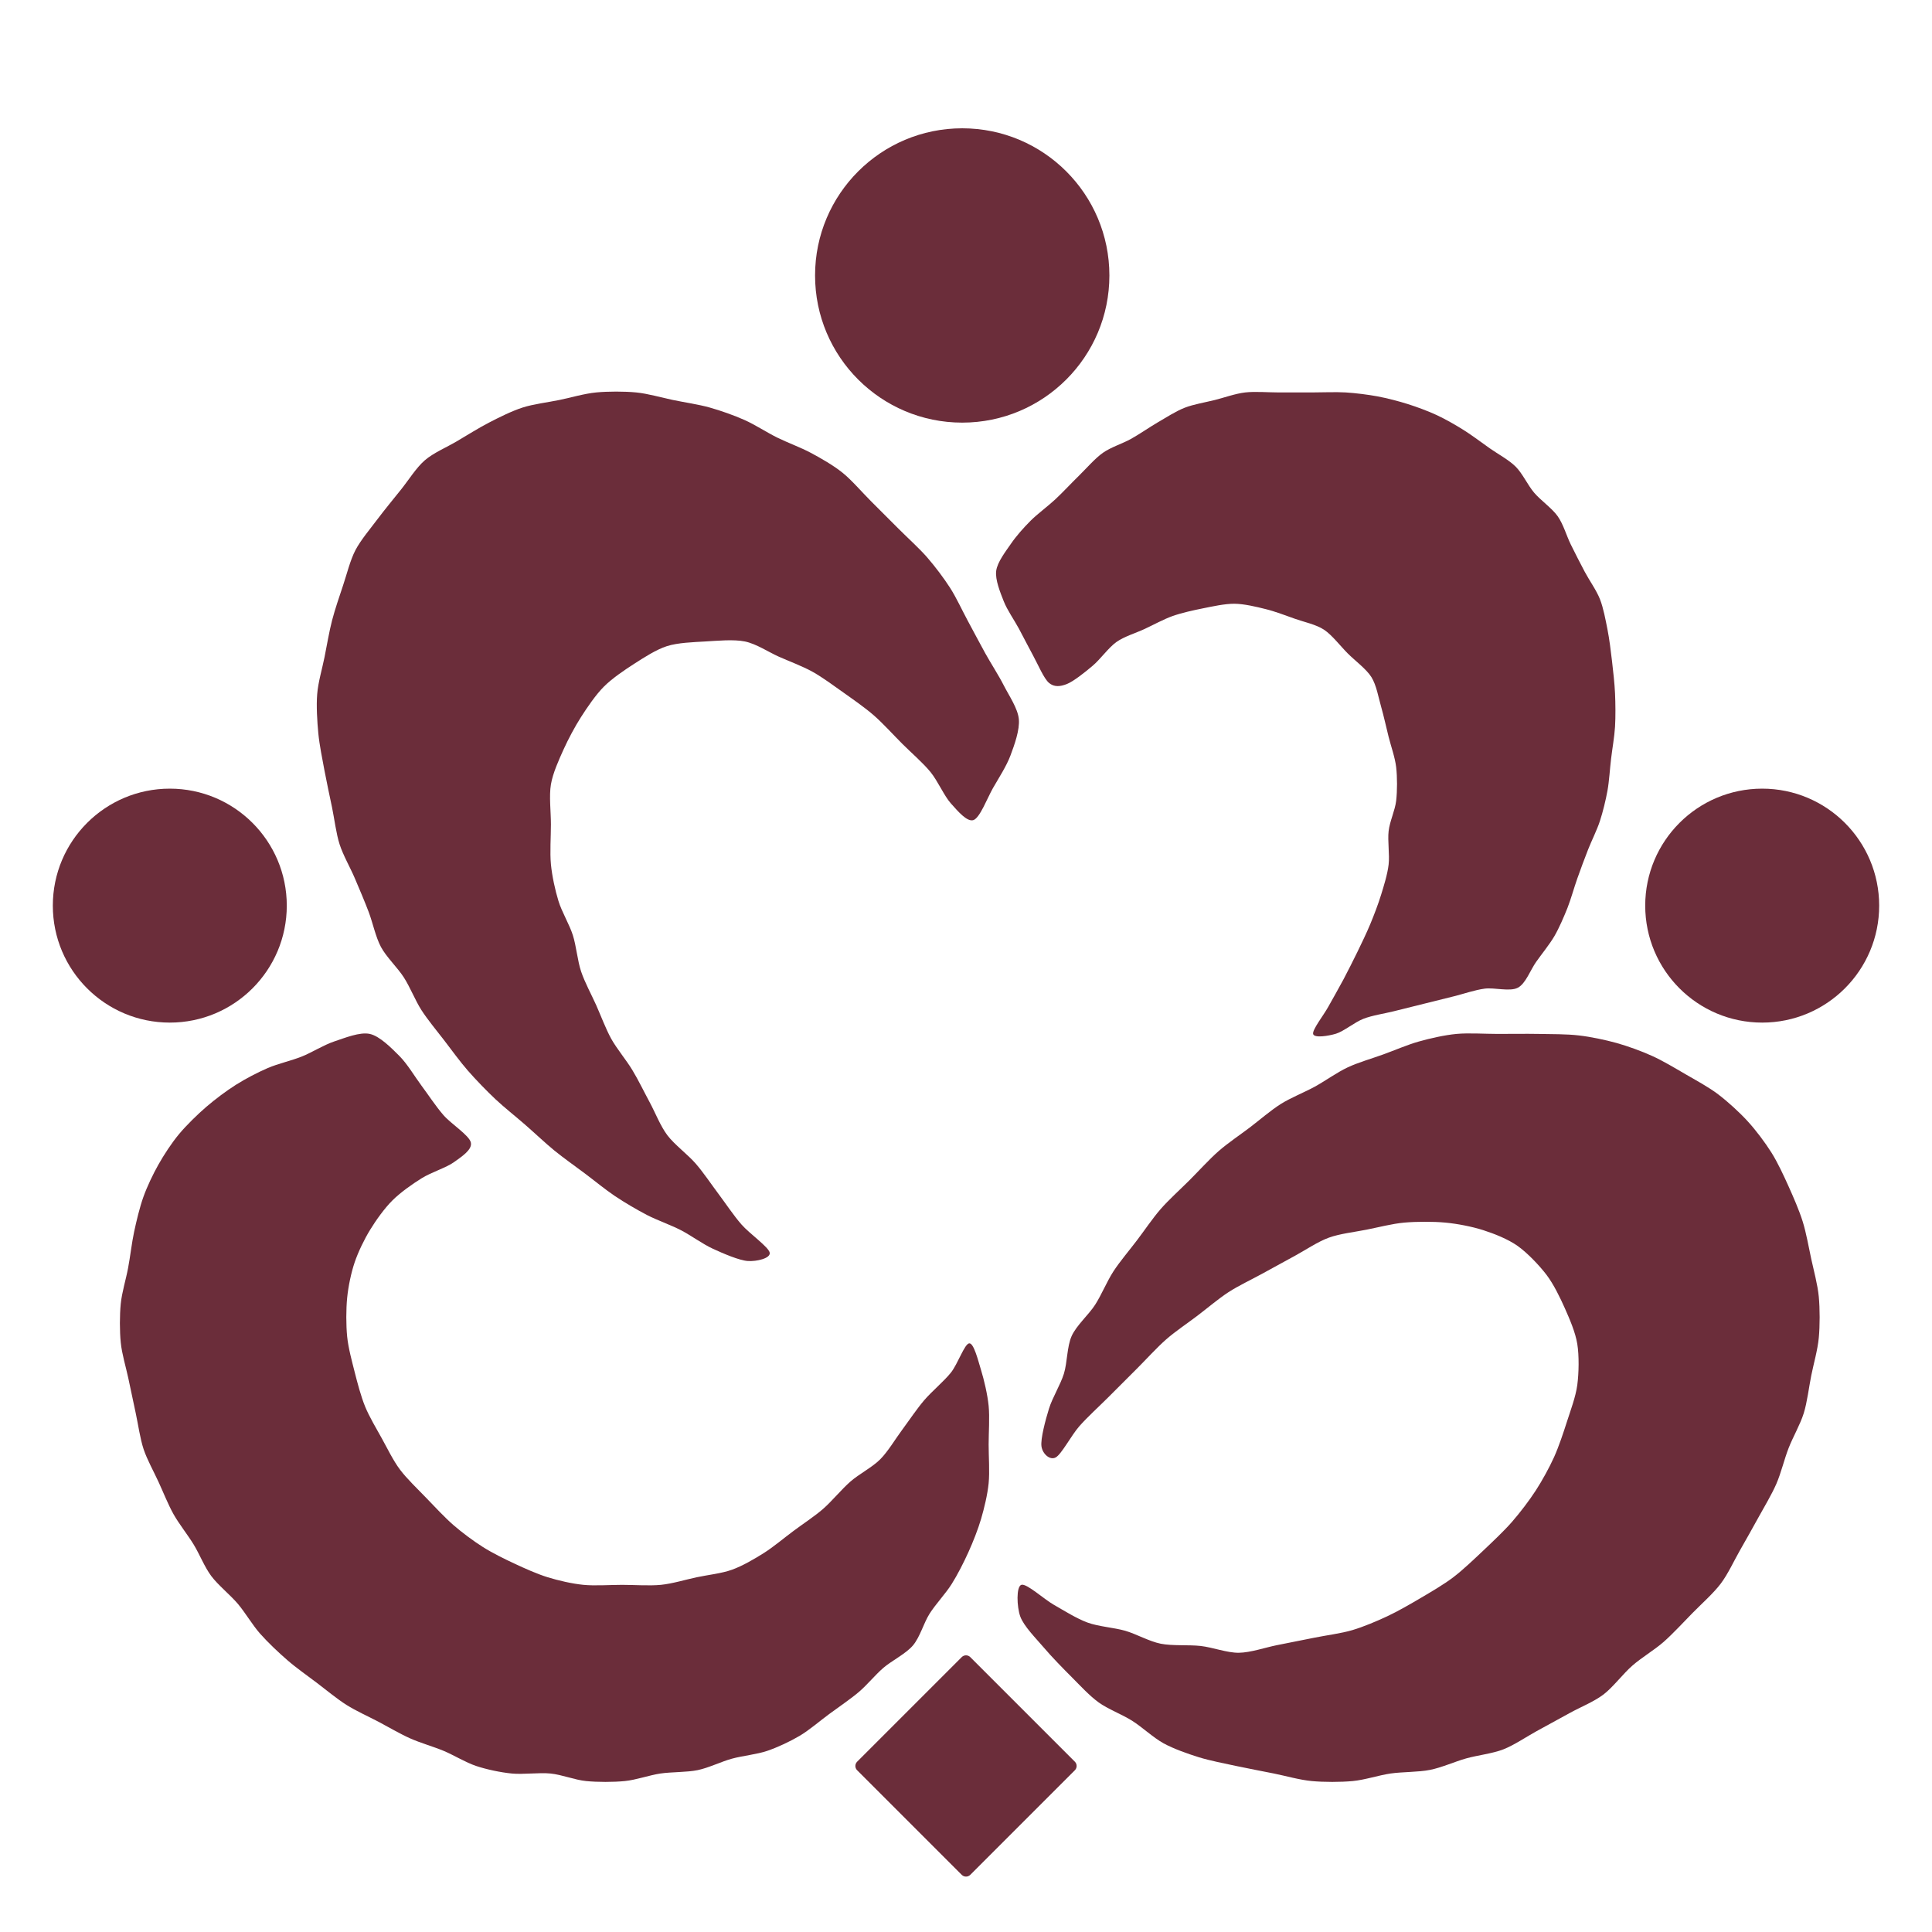
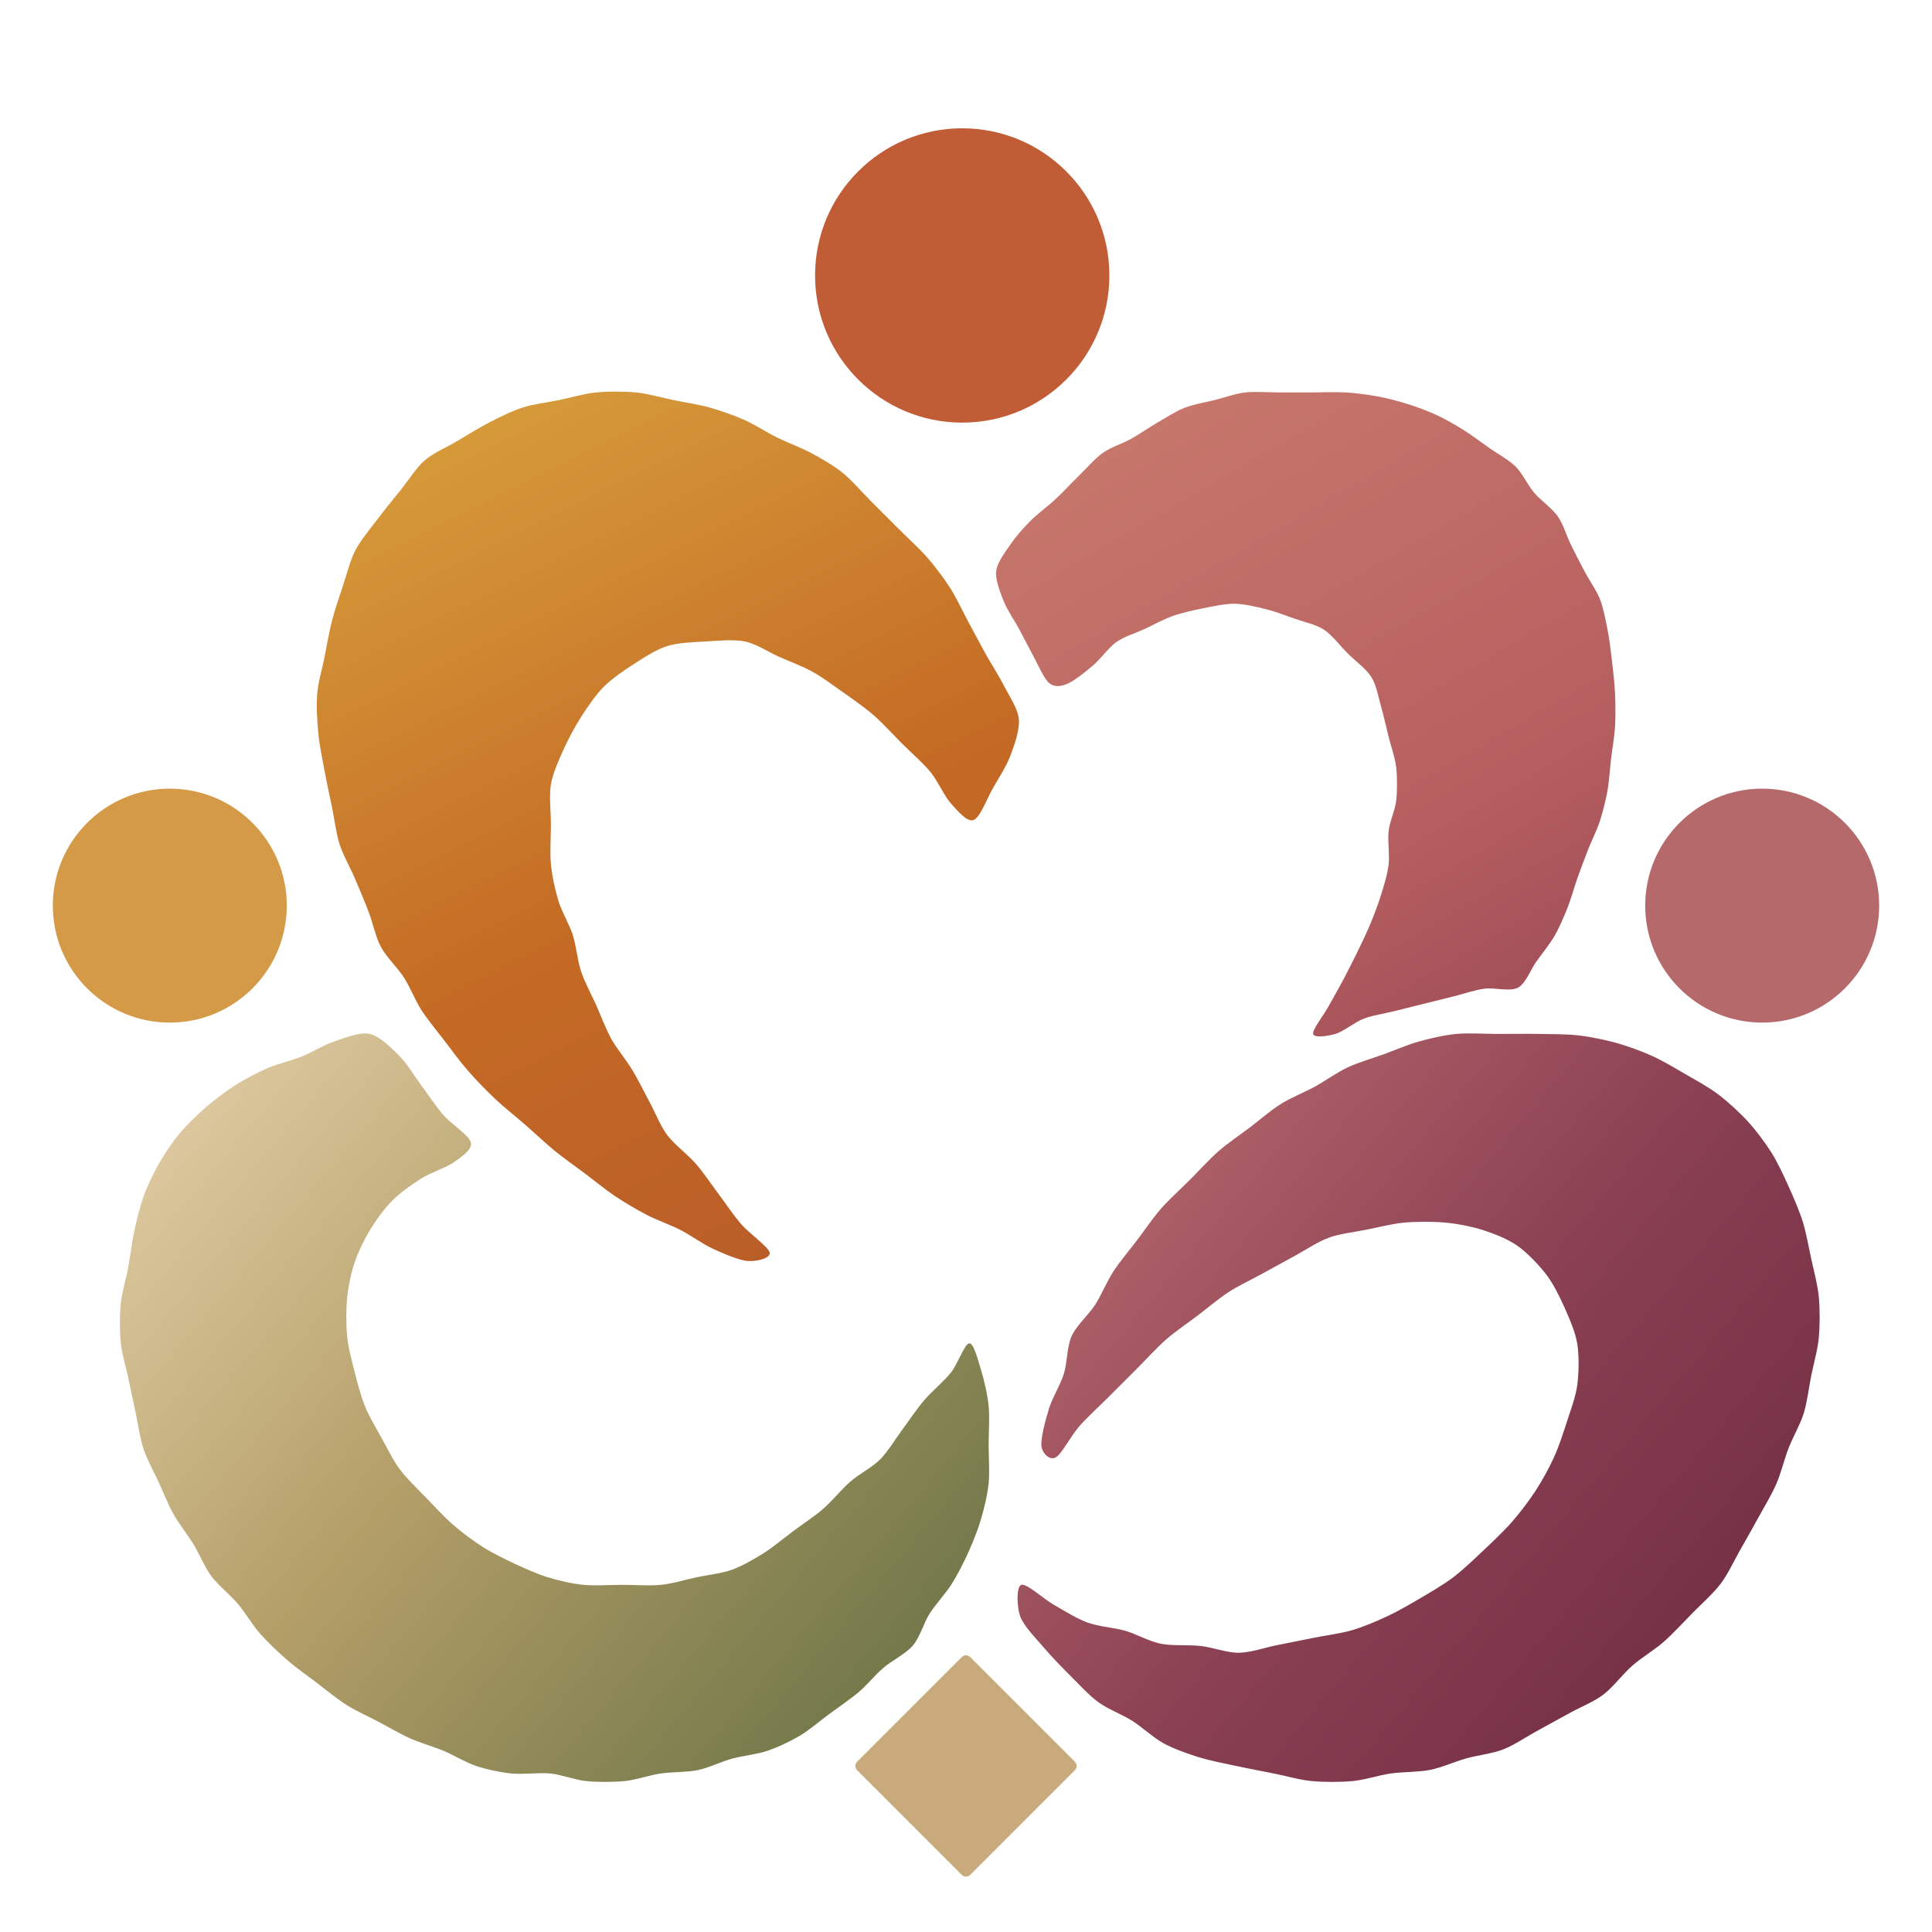
<svg xmlns="http://www.w3.org/2000/svg" width="1024" height="1024" viewBox="0 0 256 256" role="img">
  <defs>
    <linearGradient id="corrWarm" x1="80" y1="55" x2="145" y2="185" gradientUnits="userSpaceOnUse">
      <stop offset="0" stop-color="#D9A33E" />
      <stop offset="0.55" stop-color="#C46A24" />
      <stop offset="1" stop-color="#B75A2A" />
    </linearGradient>
    <linearGradient id="corrRose" x1="175" y1="58" x2="240" y2="170" gradientUnits="userSpaceOnUse">
      <stop offset="0" stop-color="#C9796D" />
      <stop offset="0.55" stop-color="#B65F60" />
      <stop offset="1" stop-color="#8D3E50" />
    </linearGradient>
    <linearGradient id="corrOlive" x1="48" y1="150" x2="145" y2="232" gradientUnits="userSpaceOnUse">
      <stop offset="0" stop-color="#E2CDA6" />
      <stop offset="0.48" stop-color="#B39E68" />
      <stop offset="1" stop-color="#73784A" />
    </linearGradient>
    <linearGradient id="corrBurg" x1="178" y1="145" x2="285" y2="235" gradientUnits="userSpaceOnUse">
      <stop offset="0" stop-color="#B86A6D" />
      <stop offset="0.45" stop-color="#8B4053" />
      <stop offset="1" stop-color="#67263B" />
    </linearGradient>
  </defs>
  <g id="GENORRA-mark" transform="translate(-28 -8)">
-     <path id="mark-part-2" d="M 107.00,60.00 C 105.44,60.15 103.62,60.69 102.12,61.00 C 100.63,61.31 98.68,61.54 97.25,62.00 C 95.82,62.46 94.12,63.31 92.79,64.00 C 91.45,64.69 89.83,65.71 88.52,66.48 C 87.22,67.25 85.40,68.02 84.28,69.00 C 83.15,69.98 82.12,71.64 81.16,72.84 C 80.20,74.04 78.93,75.58 78.00,76.82 C 77.07,78.06 75.79,79.57 75.09,80.91 C 74.40,82.24 73.95,84.10 73.47,85.53 C 73.00,86.95 72.38,88.74 72.00,90.21 C 71.62,91.67 71.30,93.59 71.00,95.08 C 70.70,96.58 70.15,98.42 70.03,99.97 C 69.90,101.52 70.03,103.62 70.18,105.18 C 70.33,106.73 70.72,108.62 71.00,110.13 C 71.28,111.63 71.69,113.51 72.00,115.00 C 72.31,116.50 72.54,118.45 73.00,119.88 C 73.46,121.31 74.41,122.96 75.00,124.34 C 75.59,125.72 76.33,127.46 76.86,128.86 C 77.39,130.26 77.77,132.15 78.48,133.48 C 79.19,134.81 80.69,136.23 81.51,137.51 C 82.34,138.80 83.02,140.56 83.84,141.84 C 84.66,143.12 85.93,144.64 86.88,145.88 C 87.82,147.11 88.96,148.68 90.00,149.87 C 91.04,151.06 92.49,152.56 93.65,153.65 C 94.81,154.74 96.36,155.96 97.55,157.00 C 98.75,158.04 100.21,159.43 101.43,160.43 C 102.64,161.42 104.22,162.53 105.46,163.46 C 106.70,164.39 108.22,165.64 109.49,166.49 C 110.76,167.34 112.41,168.31 113.74,169.00 C 115.08,169.69 116.87,170.31 118.21,171.00 C 119.55,171.69 121.11,172.85 122.47,173.47 C 123.84,174.10 125.94,175.01 127.09,175.09 C 128.25,175.17 130.12,174.74 129.99,173.99 C 129.87,173.25 127.29,171.45 126.25,170.25 C 125.21,169.06 124.15,167.46 123.22,166.22 C 122.29,164.98 121.22,163.38 120.19,162.19 C 119.15,160.99 117.38,159.68 116.44,158.44 C 115.51,157.21 114.83,155.44 114.12,154.12 C 113.40,152.79 112.58,151.09 111.79,149.79 C 111.01,148.49 109.73,146.97 109.00,145.66 C 108.27,144.34 107.61,142.56 107.00,141.19 C 106.39,139.83 105.48,138.16 105.00,136.73 C 104.52,135.31 104.36,133.33 103.90,131.90 C 103.44,130.47 102.44,128.83 102.00,127.39 C 101.56,125.96 101.15,124.08 101.00,122.52 C 100.85,120.96 101.00,118.85 101.00,117.23 C 101.00,115.60 100.74,113.45 101.00,111.94 C 101.26,110.42 102.05,108.70 102.66,107.34 C 103.28,105.97 104.17,104.29 104.99,103.01 C 105.81,101.73 106.94,100.06 108.03,98.97 C 109.11,97.89 110.78,96.76 112.06,95.94 C 113.34,95.12 114.95,94.07 116.39,93.61 C 117.82,93.16 119.84,93.09 121.42,93.00 C 123.01,92.91 125.22,92.69 126.71,93.00 C 128.21,93.31 129.81,94.39 131.17,95.00 C 132.54,95.61 134.32,96.27 135.64,97.00 C 136.96,97.73 138.52,98.89 139.78,99.78 C 141.03,100.67 142.62,101.77 143.81,102.81 C 145.00,103.85 146.40,105.40 147.55,106.55 C 148.70,107.70 150.30,109.08 151.29,110.29 C 152.28,111.51 153.12,113.49 154.00,114.46 C 154.88,115.44 156.15,116.97 157.00,116.66 C 157.85,116.35 158.82,113.75 159.57,112.43 C 160.32,111.12 161.37,109.51 161.89,108.11 C 162.42,106.70 163.14,104.70 163.00,103.28 C 162.86,101.85 161.68,100.15 161.00,98.81 C 160.32,97.47 159.27,95.86 158.54,94.54 C 157.81,93.22 156.93,91.54 156.21,90.21 C 155.50,88.89 154.71,87.17 153.89,85.89 C 153.07,84.61 151.89,83.05 150.85,81.85 C 149.81,80.66 148.26,79.26 147.11,78.11 C 145.97,76.97 144.52,75.52 143.37,74.37 C 142.22,73.22 140.85,71.61 139.63,70.63 C 138.41,69.65 136.76,68.71 135.43,68.00 C 134.10,67.29 132.32,66.64 130.98,65.98 C 129.63,65.31 128.02,64.26 126.65,63.65 C 125.28,63.04 123.50,62.41 122.04,62.00 C 120.59,61.59 118.66,61.31 117.17,61.00 C 115.67,60.69 113.85,60.15 112.29,60.00 C 110.73,59.85 108.56,59.85 107.00,60.00 Z" fill="#6B2D3A" />
-     <path id="mark-part-3" d="M 193.00,60.00 C 191.70,60.15 190.21,60.69 188.98,61.00 C 187.75,61.31 186.14,61.57 184.97,62.03 C 183.80,62.49 182.45,63.36 181.35,64.00 C 180.26,64.64 178.93,65.57 177.82,66.18 C 176.71,66.79 175.19,67.26 174.14,68.00 C 173.09,68.74 171.93,70.09 170.96,71.04 C 169.99,71.98 168.81,73.26 167.83,74.17 C 166.84,75.09 165.46,76.10 164.56,77.00 C 163.66,77.90 162.67,79.01 161.97,80.03 C 161.27,81.05 160.15,82.48 160.00,83.65 C 159.85,84.82 160.54,86.50 161.00,87.67 C 161.46,88.84 162.40,90.17 163.00,91.28 C 163.60,92.39 164.31,93.81 164.92,94.92 C 165.53,96.03 166.32,97.92 167.00,98.49 C 167.68,99.06 168.47,98.99 169.36,98.64 C 170.25,98.29 171.79,97.06 172.79,96.21 C 173.80,95.36 174.88,93.82 175.93,93.07 C 176.98,92.33 178.51,91.88 179.65,91.35 C 180.79,90.82 182.19,90.05 183.37,89.63 C 184.56,89.21 186.13,88.86 187.39,88.61 C 188.64,88.36 190.29,87.99 191.57,88.00 C 192.84,88.01 194.48,88.40 195.71,88.71 C 196.94,89.01 198.42,89.58 199.61,90.00 C 200.79,90.42 202.38,90.74 203.44,91.44 C 204.51,92.15 205.62,93.62 206.58,94.58 C 207.54,95.54 209.04,96.64 209.72,97.72 C 210.39,98.80 210.65,100.41 211.00,101.62 C 211.35,102.84 211.69,104.41 212.00,105.64 C 212.31,106.87 212.85,108.37 213.00,109.66 C 213.15,110.96 213.15,112.80 213.00,114.10 C 212.85,115.39 212.15,116.82 212.00,118.12 C 211.85,119.41 212.15,121.26 212.00,122.55 C 211.85,123.85 211.37,125.37 211.00,126.57 C 210.63,127.78 210.06,129.26 209.58,130.42 C 209.10,131.58 208.41,133.01 207.86,134.14 C 207.31,135.27 206.59,136.69 206.00,137.81 C 205.41,138.92 204.61,140.31 204.00,141.41 C 203.39,142.52 201.84,144.48 202.00,145.02 C 202.16,145.57 204.01,145.28 205.03,144.97 C 206.05,144.66 207.48,143.46 208.65,143.00 C 209.82,142.54 211.44,142.31 212.67,142.00 C 213.90,141.69 215.46,141.31 216.69,141.00 C 217.92,140.69 219.48,140.31 220.71,140.00 C 221.94,139.69 223.44,139.17 224.73,139.00 C 226.02,138.83 228.07,139.43 229.12,138.88 C 230.16,138.34 230.80,136.50 231.55,135.45 C 232.29,134.40 233.34,133.12 233.98,132.02 C 234.61,130.93 235.23,129.47 235.70,128.30 C 236.16,127.13 236.58,125.59 237.00,124.41 C 237.42,123.22 237.97,121.74 238.43,120.57 C 238.89,119.40 239.61,117.98 240.00,116.78 C 240.39,115.58 240.77,114.03 241.00,112.76 C 241.23,111.49 241.32,109.82 241.48,108.52 C 241.63,107.23 241.92,105.63 242.00,104.30 C 242.08,102.98 242.06,101.20 242.00,99.87 C 241.94,98.53 241.75,96.90 241.60,95.60 C 241.45,94.30 241.25,92.67 241.00,91.41 C 240.75,90.15 240.46,88.56 240.00,87.39 C 239.54,86.22 238.59,84.90 238.00,83.79 C 237.41,82.67 236.68,81.26 236.13,80.13 C 235.57,78.99 235.15,77.46 234.40,76.40 C 233.66,75.35 232.12,74.28 231.27,73.27 C 230.42,72.26 229.74,70.74 228.84,69.84 C 227.94,68.94 226.46,68.15 225.41,67.41 C 224.36,66.67 223.05,65.68 221.97,65.00 C 220.89,64.32 219.51,63.53 218.37,63.00 C 217.23,62.47 215.74,61.92 214.54,61.54 C 213.34,61.16 211.79,60.76 210.52,60.52 C 209.26,60.29 207.63,60.08 206.31,60.00 C 204.98,59.92 203.23,60.00 201.87,60.00 C 200.51,60.00 198.80,60.00 197.44,60.00 C 196.07,60.00 194.30,59.85 193.00,60.00 Z" fill="#6B2D3A" />
-     <path id="mark-part-6" d="M 77.00,145.00 C 75.68,144.71 73.67,145.54 72.28,146.00 C 70.90,146.46 69.33,147.46 67.98,148.00 C 66.63,148.54 64.81,148.95 63.48,149.52 C 62.14,150.10 60.51,150.95 59.26,151.74 C 58.01,152.53 56.50,153.66 55.34,154.66 C 54.18,155.66 52.68,157.12 51.71,158.29 C 50.74,159.46 49.72,161.02 49.00,162.30 C 48.28,163.57 47.49,165.23 47.00,166.60 C 46.51,167.97 46.08,169.78 45.77,171.23 C 45.46,172.67 45.25,174.57 44.97,176.03 C 44.70,177.49 44.15,179.24 44.00,180.76 C 43.85,182.27 43.85,184.38 44.00,185.89 C 44.15,187.40 44.69,189.16 45.00,190.61 C 45.31,192.05 45.69,193.88 46.00,195.32 C 46.31,196.77 46.57,198.65 47.03,200.03 C 47.49,201.41 48.39,203.02 49.00,204.35 C 49.61,205.67 50.28,207.37 51.00,208.65 C 51.72,209.93 52.91,211.42 53.67,212.67 C 54.44,213.93 55.10,215.64 56.00,216.84 C 56.90,218.04 58.53,219.35 59.52,220.52 C 60.50,221.68 61.43,223.29 62.44,224.44 C 63.45,225.59 64.94,227.00 66.10,228.00 C 67.25,229.00 68.79,230.08 69.99,230.99 C 71.19,231.90 72.66,233.12 73.91,233.91 C 75.16,234.70 76.83,235.45 78.13,236.13 C 79.42,236.81 81.01,237.75 82.34,238.34 C 83.67,238.94 85.45,239.44 86.79,240.00 C 88.13,240.56 89.71,241.54 91.09,242.00 C 92.47,242.46 94.30,242.85 95.81,243.00 C 97.32,243.15 99.43,242.85 100.94,243.00 C 102.45,243.15 104.15,243.85 105.66,244.00 C 107.17,244.15 109.28,244.15 110.79,244.00 C 112.30,243.85 114.03,243.22 115.51,243.00 C 116.99,242.78 119.00,242.85 120.45,242.55 C 121.90,242.25 123.55,241.43 124.96,241.04 C 126.37,240.65 128.28,240.47 129.66,240.00 C 131.04,239.53 132.70,238.75 133.97,238.00 C 135.23,237.25 136.69,235.99 137.90,235.10 C 139.10,234.21 140.72,233.12 141.82,232.18 C 142.92,231.24 143.96,229.94 145.05,229.00 C 146.14,228.06 148.02,227.14 148.96,226.04 C 149.90,224.94 150.38,223.08 151.17,221.83 C 151.96,220.58 153.31,219.15 154.09,217.91 C 154.88,216.66 155.71,215.02 156.31,213.69 C 156.91,212.37 157.59,210.66 158.00,209.26 C 158.41,207.86 158.85,206.05 159.00,204.54 C 159.15,203.03 159.00,200.98 159.00,199.41 C 159.00,197.84 159.15,195.79 159.00,194.28 C 158.85,192.77 158.39,190.83 158.00,189.56 C 157.61,188.29 157.04,185.95 156.43,186.00 C 155.81,186.05 154.92,188.72 154.00,189.88 C 153.08,191.03 151.45,192.38 150.46,193.54 C 149.47,194.70 148.43,196.26 147.54,197.46 C 146.64,198.67 145.66,200.34 144.62,201.38 C 143.57,202.43 141.85,203.30 140.69,204.31 C 139.54,205.31 138.22,206.93 137.06,207.94 C 135.91,208.94 134.34,209.96 133.14,210.86 C 131.94,211.75 130.47,212.99 129.22,213.78 C 127.97,214.57 126.37,215.50 125.01,215.99 C 123.64,216.49 121.74,216.69 120.29,217.00 C 118.84,217.31 117.08,217.85 115.57,218.00 C 114.06,218.15 112.01,218.00 110.44,218.00 C 108.87,218.00 106.82,218.15 105.31,218.00 C 103.80,217.85 101.99,217.43 100.59,217.00 C 99.19,216.57 97.52,215.82 96.20,215.20 C 94.88,214.59 93.24,213.78 91.99,212.99 C 90.74,212.20 89.22,211.07 88.07,210.07 C 86.91,209.06 85.52,207.56 84.44,206.44 C 83.35,205.31 81.90,203.93 81.00,202.73 C 80.10,201.53 79.30,199.87 78.59,198.59 C 77.88,197.31 76.93,195.72 76.38,194.38 C 75.83,193.03 75.36,191.24 75.00,189.82 C 74.64,188.39 74.15,186.61 74.00,185.10 C 73.85,183.59 73.85,181.48 74.00,179.97 C 74.15,178.46 74.53,176.63 75.00,175.25 C 75.47,173.87 76.27,172.22 77.04,170.96 C 77.81,169.70 78.95,168.10 80.00,167.06 C 81.05,166.01 82.64,164.89 83.88,164.12 C 85.13,163.34 87.14,162.72 88.14,162.00 C 89.14,161.28 90.61,160.35 90.39,159.39 C 90.18,158.44 87.77,156.92 86.77,155.77 C 85.76,154.61 84.74,153.05 83.84,151.84 C 82.95,150.64 81.97,148.97 80.92,147.92 C 79.87,146.87 78.32,145.29 77.00,145.00 Z" fill="#6B2D3A" />
-     <path id="mark-part-7" d="M 221.00,145.00 C 219.40,145.15 217.48,145.59 215.99,146.01 C 214.50,146.43 212.72,147.20 211.28,147.72 C 209.83,148.25 207.95,148.78 206.56,149.44 C 205.17,150.09 203.55,151.26 202.20,152.00 C 200.84,152.74 199.04,153.45 197.72,154.28 C 196.40,155.11 194.85,156.45 193.59,157.41 C 192.32,158.37 190.68,159.47 189.46,160.54 C 188.24,161.61 186.80,163.20 185.62,164.38 C 184.45,165.55 182.85,166.99 181.79,168.21 C 180.72,169.44 179.62,171.08 178.66,172.34 C 177.70,173.61 176.38,175.16 175.53,176.47 C 174.68,177.78 173.95,179.58 173.11,180.89 C 172.26,182.21 170.63,183.63 170.00,185.03 C 169.37,186.43 169.43,188.56 168.97,190.03 C 168.51,191.50 167.46,193.17 167.00,194.64 C 166.54,196.12 165.86,198.66 166.00,199.65 C 166.14,200.65 167.12,201.53 167.88,201.12 C 168.65,200.71 169.94,198.21 171.01,196.99 C 172.08,195.77 173.67,194.33 174.85,193.15 C 176.03,191.97 177.51,190.49 178.69,189.31 C 179.86,188.14 181.30,186.55 182.52,185.48 C 183.74,184.41 185.39,183.31 186.65,182.35 C 187.92,181.39 189.47,180.07 190.78,179.22 C 192.09,178.37 193.85,177.54 195.20,176.80 C 196.56,176.05 198.27,175.11 199.62,174.38 C 200.98,173.64 202.62,172.53 204.07,172.00 C 205.51,171.47 207.52,171.25 209.06,170.94 C 210.59,170.64 212.49,170.14 214.09,170.00 C 215.69,169.86 217.91,169.85 219.51,170.00 C 221.11,170.15 223.06,170.53 224.53,171.00 C 225.99,171.47 227.80,172.18 229.09,173.09 C 230.37,174.00 231.96,175.66 232.92,176.92 C 233.88,178.19 234.72,179.94 235.35,181.35 C 235.97,182.75 236.75,184.53 237.00,186.09 C 237.25,187.64 237.21,189.93 237.00,191.51 C 236.79,193.09 236.10,194.90 235.63,196.37 C 235.16,197.84 234.55,199.68 233.92,201.08 C 233.28,202.49 232.34,204.20 231.49,205.51 C 230.64,206.82 229.43,208.41 228.36,209.64 C 227.30,210.86 225.72,212.34 224.53,213.47 C 223.33,214.60 221.83,216.04 220.56,217.00 C 219.30,217.96 217.61,218.94 216.27,219.73 C 214.93,220.52 213.24,221.50 211.85,222.15 C 210.45,222.81 208.67,223.56 207.19,224.00 C 205.70,224.44 203.71,224.69 202.18,225.00 C 200.64,225.31 198.70,225.69 197.16,226.00 C 195.63,226.31 193.70,226.98 192.15,227.00 C 190.61,227.02 188.69,226.28 187.10,226.10 C 185.51,225.92 183.34,226.11 181.80,225.80 C 180.26,225.49 178.57,224.51 177.08,224.08 C 175.60,223.66 173.55,223.53 172.11,223.00 C 170.66,222.47 169.00,221.42 167.65,220.65 C 166.31,219.89 164.01,217.76 163.33,218.00 C 162.64,218.24 162.73,220.91 163.19,222.19 C 163.65,223.47 165.27,225.09 166.32,226.32 C 167.36,227.55 168.89,229.11 170.00,230.22 C 171.11,231.33 172.35,232.69 173.58,233.58 C 174.80,234.46 176.68,235.17 178.00,236.00 C 179.32,236.83 180.83,238.26 182.18,239.00 C 183.54,239.74 185.37,240.38 186.84,240.84 C 188.32,241.30 190.26,241.67 191.79,242.00 C 193.32,242.33 195.27,242.69 196.80,243.00 C 198.34,243.31 200.21,243.85 201.81,244.00 C 203.41,244.15 205.64,244.15 207.24,244.00 C 208.84,243.85 210.68,243.23 212.25,243.00 C 213.82,242.77 215.94,242.83 217.48,242.52 C 219.01,242.22 220.78,241.42 222.27,241.00 C 223.76,240.58 225.77,240.36 227.20,239.80 C 228.63,239.24 230.27,238.12 231.62,237.38 C 232.98,236.63 234.69,235.70 236.04,234.96 C 237.40,234.21 239.20,233.49 240.47,232.53 C 241.73,231.57 243.08,229.76 244.30,228.70 C 245.52,227.63 247.21,226.64 248.43,225.57 C 249.65,224.50 251.11,222.91 252.27,221.73 C 253.43,220.55 255.04,219.12 256.00,217.85 C 256.96,216.58 257.76,214.82 258.53,213.47 C 259.29,212.13 260.26,210.43 261.00,209.07 C 261.74,207.72 262.76,206.04 263.37,204.63 C 263.99,203.22 264.44,201.31 265.00,199.88 C 265.56,198.44 266.54,196.75 267.00,195.28 C 267.46,193.81 267.69,191.81 268.00,190.27 C 268.31,188.73 268.85,186.86 269.00,185.26 C 269.15,183.66 269.15,181.43 269.00,179.83 C 268.85,178.23 268.33,176.35 268.00,174.82 C 267.67,173.29 267.33,171.34 266.87,169.87 C 266.41,168.39 265.63,166.61 265.00,165.21 C 264.37,163.81 263.56,162.05 262.73,160.73 C 261.90,159.41 260.68,157.78 259.60,156.60 C 258.52,155.41 256.93,153.96 255.66,153.00 C 254.40,152.04 252.68,151.12 251.34,150.34 C 250.00,149.56 248.32,148.55 246.92,147.92 C 245.52,147.28 243.69,146.62 242.20,146.20 C 240.71,145.79 238.78,145.38 237.20,145.20 C 235.61,145.01 233.50,145.03 231.85,145.00 C 230.20,144.97 228.09,145.00 226.43,145.00 C 224.76,145.00 222.60,144.85 221.00,145.00 Z" fill="#6B2D3A" />
-     <circle id="head-top" cx="155.5" cy="44.5" r="19.5" fill="#6B2D3A" />
-     <circle id="head-left" cx="50.5" cy="128" r="15.5" fill="#6B2D3A" />
-     <circle id="head-right" cx="261.5" cy="128" r="15.5" fill="#6B2D3A" />
-     <rect id="base-diamond" x="145.4" y="231.4" width="21.2" height="21.2" rx="0.8" transform="rotate(45 156 242)" fill="#6B2D3A" />
+     <path id="mark-part-2" d="M 107.00,60.00 C 105.44,60.15 103.62,60.69 102.12,61.00 C 100.63,61.31 98.68,61.54 97.25,62.00 C 95.82,62.46 94.12,63.31 92.79,64.00 C 91.45,64.69 89.83,65.71 88.52,66.48 C 87.22,67.25 85.40,68.02 84.28,69.00 C 83.15,69.98 82.12,71.64 81.16,72.84 C 80.20,74.04 78.93,75.58 78.00,76.82 C 77.07,78.06 75.79,79.57 75.09,80.91 C 74.40,82.24 73.95,84.10 73.47,85.53 C 73.00,86.95 72.38,88.74 72.00,90.21 C 71.62,91.67 71.30,93.59 71.00,95.08 C 70.70,96.58 70.15,98.42 70.03,99.97 C 69.90,101.52 70.03,103.62 70.18,105.18 C 70.33,106.73 70.72,108.62 71.00,110.13 C 71.28,111.63 71.69,113.51 72.00,115.00 C 72.31,116.50 72.54,118.45 73.00,119.88 C 73.46,121.31 74.41,122.96 75.00,124.34 C 75.59,125.72 76.33,127.46 76.86,128.86 C 77.39,130.26 77.77,132.15 78.48,133.48 C 79.19,134.81 80.69,136.23 81.51,137.51 C 82.34,138.80 83.02,140.56 83.84,141.84 C 84.66,143.12 85.93,144.64 86.88,145.88 C 87.82,147.11 88.96,148.68 90.00,149.87 C 91.04,151.06 92.49,152.56 93.65,153.65 C 94.81,154.74 96.36,155.96 97.55,157.00 C 98.75,158.04 100.21,159.43 101.43,160.43 C 102.64,161.42 104.22,162.53 105.46,163.46 C 106.70,164.39 108.22,165.64 109.49,166.49 C 110.76,167.34 112.41,168.31 113.74,169.00 C 115.08,169.69 116.87,170.31 118.21,171.00 C 119.55,171.69 121.11,172.85 122.47,173.47 C 123.84,174.10 125.94,175.01 127.09,175.09 C 128.25,175.17 130.12,174.74 129.99,173.99 C 129.87,173.25 127.29,171.45 126.25,170.25 C 125.21,169.06 124.15,167.46 123.22,166.22 C 122.29,164.98 121.22,163.38 120.19,162.19 C 119.15,160.99 117.38,159.68 116.44,158.44 C 115.51,157.21 114.83,155.44 114.12,154.12 C 113.40,152.79 112.58,151.09 111.79,149.79 C 111.01,148.49 109.73,146.97 109.00,145.66 C 108.27,144.34 107.61,142.56 107.00,141.19 C 106.39,139.83 105.48,138.16 105.00,136.73 C 104.52,135.31 104.36,133.33 103.90,131.90 C 103.44,130.47 102.44,128.83 102.00,127.39 C 101.56,125.96 101.15,124.08 101.00,122.52 C 100.85,120.96 101.00,118.85 101.00,117.23 C 101.00,115.60 100.74,113.45 101.00,111.94 C 101.26,110.42 102.05,108.70 102.66,107.34 C 103.28,105.97 104.17,104.29 104.99,103.01 C 105.81,101.73 106.94,100.06 108.03,98.97 C 109.11,97.89 110.78,96.76 112.06,95.94 C 113.34,95.12 114.95,94.07 116.39,93.61 C 117.82,93.16 119.84,93.09 121.42,93.00 C 123.01,92.91 125.22,92.69 126.71,93.00 C 128.21,93.31 129.81,94.39 131.17,95.00 C 132.54,95.61 134.32,96.27 135.64,97.00 C 136.96,97.73 138.52,98.89 139.78,99.78 C 141.03,100.67 142.62,101.77 143.81,102.81 C 145.00,103.85 146.40,105.40 147.55,106.55 C 148.70,107.70 150.30,109.08 151.29,110.29 C 152.28,111.51 153.12,113.49 154.00,114.46 C 154.88,115.44 156.15,116.97 157.00,116.66 C 157.85,116.35 158.82,113.75 159.57,112.43 C 160.32,111.12 161.37,109.51 161.89,108.11 C 162.42,106.70 163.14,104.70 163.00,103.28 C 162.86,101.85 161.68,100.15 161.00,98.81 C 160.32,97.47 159.27,95.86 158.54,94.54 C 157.81,93.22 156.93,91.54 156.21,90.21 C 155.50,88.89 154.71,87.17 153.89,85.89 C 153.07,84.61 151.89,83.05 150.85,81.85 C 149.81,80.66 148.26,79.26 147.11,78.11 C 145.97,76.97 144.52,75.52 143.37,74.37 C 142.22,73.22 140.85,71.61 139.63,70.63 C 138.41,69.65 136.76,68.71 135.43,68.00 C 134.10,67.29 132.32,66.64 130.98,65.98 C 129.63,65.31 128.02,64.26 126.65,63.65 C 125.28,63.04 123.50,62.41 122.04,62.00 C 120.59,61.59 118.66,61.31 117.17,61.00 C 115.67,60.69 113.85,60.15 112.29,60.00 C 110.73,59.85 108.56,59.85 107.00,60.00 Z" fill="url(#corrWarm)" />
+     <path id="mark-part-3" d="M 193.00,60.00 C 191.70,60.15 190.21,60.69 188.98,61.00 C 187.75,61.31 186.14,61.57 184.97,62.03 C 183.80,62.49 182.45,63.36 181.35,64.00 C 180.26,64.64 178.93,65.57 177.82,66.18 C 176.71,66.79 175.19,67.26 174.14,68.00 C 173.09,68.74 171.93,70.09 170.96,71.04 C 169.99,71.98 168.81,73.26 167.83,74.17 C 166.84,75.09 165.46,76.10 164.56,77.00 C 163.66,77.90 162.67,79.01 161.97,80.03 C 161.27,81.05 160.15,82.48 160.00,83.65 C 159.85,84.82 160.54,86.50 161.00,87.67 C 161.46,88.84 162.40,90.17 163.00,91.28 C 163.60,92.39 164.31,93.81 164.92,94.92 C 165.53,96.03 166.32,97.92 167.00,98.49 C 167.68,99.06 168.47,98.99 169.36,98.64 C 170.25,98.29 171.79,97.06 172.79,96.21 C 173.80,95.36 174.88,93.82 175.93,93.07 C 176.98,92.33 178.51,91.88 179.65,91.35 C 180.79,90.82 182.19,90.05 183.37,89.63 C 184.56,89.21 186.13,88.86 187.39,88.61 C 188.64,88.36 190.29,87.99 191.57,88.00 C 192.84,88.01 194.48,88.40 195.71,88.71 C 196.94,89.01 198.42,89.58 199.61,90.00 C 200.79,90.42 202.38,90.74 203.44,91.44 C 204.51,92.15 205.62,93.62 206.58,94.58 C 207.54,95.54 209.04,96.64 209.72,97.72 C 210.39,98.80 210.65,100.41 211.00,101.62 C 211.35,102.84 211.69,104.41 212.00,105.64 C 212.31,106.87 212.85,108.37 213.00,109.66 C 213.15,110.96 213.15,112.80 213.00,114.10 C 212.85,115.39 212.15,116.82 212.00,118.12 C 211.85,119.41 212.15,121.26 212.00,122.55 C 211.85,123.85 211.37,125.37 211.00,126.57 C 210.63,127.78 210.06,129.26 209.58,130.42 C 209.10,131.58 208.41,133.01 207.86,134.14 C 207.31,135.27 206.59,136.69 206.00,137.81 C 205.41,138.92 204.61,140.31 204.00,141.41 C 203.39,142.52 201.84,144.48 202.00,145.02 C 202.16,145.57 204.01,145.28 205.03,144.97 C 206.05,144.66 207.48,143.46 208.65,143.00 C 209.82,142.54 211.44,142.31 212.67,142.00 C 213.90,141.69 215.46,141.31 216.69,141.00 C 217.92,140.69 219.48,140.31 220.71,140.00 C 221.94,139.69 223.44,139.17 224.73,139.00 C 226.02,138.83 228.07,139.43 229.12,138.88 C 230.16,138.34 230.80,136.50 231.55,135.45 C 232.29,134.40 233.34,133.12 233.98,132.02 C 234.61,130.93 235.23,129.47 235.70,128.30 C 236.16,127.13 236.58,125.59 237.00,124.41 C 237.42,123.22 237.97,121.74 238.43,120.57 C 238.89,119.40 239.61,117.98 240.00,116.78 C 240.39,115.58 240.77,114.03 241.00,112.76 C 241.23,111.49 241.32,109.82 241.48,108.52 C 241.63,107.23 241.92,105.63 242.00,104.30 C 242.08,102.98 242.06,101.20 242.00,99.87 C 241.94,98.53 241.75,96.90 241.60,95.60 C 241.45,94.30 241.25,92.67 241.00,91.41 C 240.75,90.15 240.46,88.56 240.00,87.39 C 239.54,86.22 238.59,84.90 238.00,83.79 C 237.41,82.67 236.68,81.26 236.13,80.13 C 235.57,78.99 235.15,77.46 234.40,76.40 C 233.66,75.35 232.12,74.28 231.27,73.27 C 230.42,72.26 229.74,70.74 228.84,69.84 C 227.94,68.94 226.46,68.15 225.41,67.41 C 224.36,66.67 223.05,65.68 221.97,65.00 C 220.89,64.32 219.51,63.53 218.37,63.00 C 217.23,62.47 215.74,61.92 214.54,61.54 C 213.34,61.16 211.79,60.76 210.52,60.52 C 209.26,60.29 207.63,60.08 206.31,60.00 C 204.98,59.92 203.23,60.00 201.87,60.00 C 200.51,60.00 198.80,60.00 197.44,60.00 C 196.07,60.00 194.30,59.85 193.00,60.00 Z" fill="url(#corrRose)" />
+     <path id="mark-part-6" d="M 77.00,145.00 C 75.68,144.71 73.67,145.54 72.28,146.00 C 70.90,146.46 69.33,147.46 67.98,148.00 C 66.63,148.54 64.81,148.95 63.48,149.52 C 62.14,150.10 60.51,150.95 59.26,151.74 C 58.01,152.53 56.50,153.66 55.34,154.66 C 54.18,155.66 52.68,157.12 51.71,158.29 C 50.74,159.46 49.72,161.02 49.00,162.30 C 48.28,163.57 47.49,165.23 47.00,166.60 C 46.51,167.97 46.08,169.78 45.77,171.23 C 45.46,172.67 45.25,174.57 44.97,176.03 C 44.70,177.49 44.15,179.24 44.00,180.76 C 43.85,182.27 43.85,184.38 44.00,185.89 C 44.15,187.40 44.69,189.16 45.00,190.61 C 45.31,192.05 45.69,193.88 46.00,195.32 C 46.31,196.77 46.57,198.65 47.03,200.03 C 47.49,201.41 48.39,203.02 49.00,204.35 C 49.61,205.67 50.28,207.37 51.00,208.65 C 51.72,209.93 52.91,211.42 53.67,212.67 C 54.44,213.93 55.10,215.64 56.00,216.84 C 56.90,218.04 58.53,219.35 59.52,220.52 C 60.50,221.68 61.43,223.29 62.44,224.44 C 63.45,225.59 64.94,227.00 66.10,228.00 C 67.25,229.00 68.79,230.08 69.99,230.99 C 71.19,231.90 72.66,233.12 73.91,233.91 C 75.16,234.70 76.83,235.45 78.13,236.13 C 79.42,236.81 81.01,237.75 82.34,238.34 C 83.67,238.94 85.45,239.44 86.79,240.00 C 88.13,240.56 89.71,241.54 91.09,242.00 C 92.47,242.46 94.30,242.85 95.81,243.00 C 97.32,243.15 99.43,242.85 100.94,243.00 C 102.45,243.15 104.15,243.85 105.66,244.00 C 107.17,244.15 109.28,244.15 110.79,244.00 C 112.30,243.85 114.03,243.22 115.51,243.00 C 116.99,242.78 119.00,242.85 120.45,242.55 C 121.90,242.25 123.55,241.43 124.96,241.04 C 126.37,240.65 128.28,240.47 129.66,240.00 C 131.04,239.53 132.70,238.75 133.97,238.00 C 135.23,237.25 136.69,235.99 137.90,235.10 C 139.10,234.21 140.72,233.12 141.82,232.18 C 142.92,231.24 143.96,229.94 145.05,229.00 C 146.14,228.06 148.02,227.14 148.96,226.04 C 149.90,224.94 150.38,223.08 151.17,221.83 C 151.96,220.58 153.31,219.15 154.09,217.91 C 154.88,216.66 155.71,215.02 156.31,213.69 C 156.91,212.37 157.59,210.66 158.00,209.26 C 158.41,207.86 158.85,206.05 159.00,204.54 C 159.15,203.03 159.00,200.98 159.00,199.41 C 159.00,197.84 159.15,195.79 159.00,194.28 C 158.85,192.77 158.39,190.83 158.00,189.56 C 157.61,188.29 157.04,185.95 156.43,186.00 C 155.81,186.05 154.92,188.72 154.00,189.88 C 153.08,191.03 151.45,192.38 150.46,193.54 C 149.47,194.70 148.43,196.26 147.54,197.46 C 146.64,198.67 145.66,200.34 144.62,201.38 C 143.57,202.43 141.85,203.30 140.69,204.31 C 139.54,205.31 138.22,206.93 137.06,207.94 C 135.91,208.94 134.34,209.96 133.14,210.86 C 131.94,211.75 130.47,212.99 129.22,213.78 C 127.97,214.57 126.37,215.50 125.01,215.99 C 123.64,216.49 121.74,216.69 120.29,217.00 C 118.84,217.31 117.08,217.85 115.57,218.00 C 114.06,218.15 112.01,218.00 110.44,218.00 C 108.87,218.00 106.82,218.15 105.31,218.00 C 103.80,217.85 101.99,217.43 100.59,217.00 C 99.19,216.57 97.52,215.82 96.20,215.20 C 94.88,214.59 93.24,213.78 91.99,212.99 C 90.74,212.20 89.22,211.07 88.07,210.07 C 86.91,209.06 85.52,207.56 84.44,206.44 C 83.35,205.31 81.90,203.93 81.00,202.73 C 80.10,201.53 79.30,199.87 78.59,198.59 C 77.88,197.31 76.93,195.72 76.38,194.38 C 75.83,193.03 75.36,191.24 75.00,189.82 C 74.64,188.39 74.15,186.61 74.00,185.10 C 73.85,183.59 73.85,181.48 74.00,179.97 C 74.15,178.46 74.53,176.63 75.00,175.25 C 75.47,173.87 76.27,172.22 77.04,170.96 C 77.81,169.70 78.95,168.10 80.00,167.06 C 81.05,166.01 82.64,164.89 83.88,164.12 C 85.13,163.34 87.14,162.72 88.14,162.00 C 89.14,161.28 90.61,160.35 90.39,159.39 C 90.18,158.44 87.77,156.92 86.77,155.77 C 85.76,154.61 84.74,153.05 83.84,151.84 C 82.95,150.64 81.97,148.97 80.92,147.92 C 79.87,146.87 78.32,145.29 77.00,145.00 Z" fill="url(#corrOlive)" />
+     <path id="mark-part-7" d="M 221.00,145.00 C 219.40,145.15 217.48,145.59 215.99,146.01 C 214.50,146.43 212.72,147.20 211.28,147.72 C 209.83,148.25 207.95,148.78 206.56,149.44 C 205.17,150.09 203.55,151.26 202.20,152.00 C 200.84,152.74 199.04,153.45 197.72,154.28 C 196.40,155.11 194.85,156.45 193.59,157.41 C 192.32,158.37 190.68,159.47 189.46,160.54 C 188.24,161.61 186.80,163.20 185.62,164.38 C 184.45,165.55 182.85,166.99 181.79,168.21 C 180.72,169.44 179.62,171.08 178.66,172.34 C 177.70,173.61 176.38,175.16 175.53,176.47 C 174.68,177.78 173.95,179.58 173.11,180.89 C 172.26,182.21 170.63,183.63 170.00,185.03 C 169.37,186.43 169.43,188.56 168.97,190.03 C 168.51,191.50 167.46,193.17 167.00,194.64 C 166.54,196.12 165.86,198.66 166.00,199.65 C 166.14,200.65 167.12,201.53 167.88,201.12 C 168.65,200.71 169.94,198.21 171.01,196.99 C 172.08,195.77 173.67,194.33 174.85,193.15 C 176.03,191.97 177.51,190.49 178.69,189.31 C 179.86,188.14 181.30,186.55 182.52,185.48 C 183.74,184.41 185.39,183.31 186.65,182.35 C 187.92,181.39 189.47,180.07 190.78,179.22 C 192.09,178.37 193.85,177.54 195.20,176.80 C 196.56,176.05 198.27,175.11 199.62,174.38 C 200.98,173.64 202.62,172.53 204.07,172.00 C 205.51,171.47 207.52,171.25 209.06,170.94 C 210.59,170.64 212.49,170.14 214.09,170.00 C 215.69,169.86 217.91,169.85 219.51,170.00 C 221.11,170.15 223.06,170.53 224.53,171.00 C 225.99,171.47 227.80,172.18 229.09,173.09 C 230.37,174.00 231.96,175.66 232.92,176.92 C 233.88,178.19 234.72,179.94 235.35,181.35 C 235.97,182.75 236.75,184.53 237.00,186.09 C 237.25,187.64 237.21,189.93 237.00,191.51 C 236.79,193.09 236.10,194.90 235.63,196.37 C 235.16,197.84 234.55,199.68 233.92,201.08 C 233.28,202.49 232.34,204.20 231.49,205.51 C 230.64,206.82 229.43,208.41 228.36,209.64 C 227.30,210.86 225.72,212.34 224.53,213.47 C 223.33,214.60 221.83,216.04 220.56,217.00 C 219.30,217.96 217.61,218.94 216.27,219.73 C 214.93,220.52 213.24,221.50 211.85,222.15 C 210.45,222.81 208.67,223.56 207.19,224.00 C 205.70,224.44 203.71,224.69 202.18,225.00 C 200.64,225.31 198.70,225.69 197.16,226.00 C 195.63,226.31 193.70,226.98 192.15,227.00 C 190.61,227.02 188.69,226.28 187.10,226.10 C 185.51,225.92 183.34,226.11 181.80,225.80 C 180.26,225.49 178.57,224.51 177.08,224.08 C 175.60,223.66 173.55,223.53 172.11,223.00 C 170.66,222.47 169.00,221.42 167.65,220.65 C 166.31,219.89 164.01,217.76 163.33,218.00 C 162.64,218.24 162.73,220.91 163.19,222.19 C 163.65,223.47 165.27,225.09 166.32,226.32 C 167.36,227.55 168.89,229.11 170.00,230.22 C 171.11,231.33 172.35,232.69 173.58,233.58 C 174.80,234.46 176.68,235.17 178.00,236.00 C 179.32,236.83 180.83,238.26 182.18,239.00 C 183.54,239.74 185.37,240.38 186.84,240.84 C 188.32,241.30 190.26,241.67 191.79,242.00 C 193.32,242.33 195.27,242.69 196.80,243.00 C 198.34,243.31 200.21,243.85 201.81,244.00 C 203.41,244.15 205.64,244.15 207.24,244.00 C 208.84,243.85 210.68,243.23 212.25,243.00 C 213.82,242.77 215.94,242.83 217.48,242.52 C 219.01,242.22 220.78,241.42 222.27,241.00 C 223.76,240.58 225.77,240.36 227.20,239.80 C 228.63,239.24 230.27,238.12 231.62,237.38 C 232.98,236.63 234.69,235.70 236.04,234.96 C 237.40,234.21 239.20,233.49 240.47,232.53 C 241.73,231.57 243.08,229.76 244.30,228.70 C 245.52,227.63 247.21,226.64 248.43,225.57 C 249.65,224.50 251.11,222.91 252.27,221.73 C 253.43,220.55 255.04,219.12 256.00,217.85 C 256.96,216.58 257.76,214.82 258.53,213.47 C 259.29,212.13 260.26,210.43 261.00,209.07 C 261.74,207.72 262.76,206.04 263.37,204.63 C 263.99,203.22 264.44,201.31 265.00,199.88 C 265.56,198.44 266.54,196.75 267.00,195.28 C 267.46,193.81 267.69,191.81 268.00,190.27 C 268.31,188.73 268.85,186.86 269.00,185.26 C 269.15,183.66 269.15,181.43 269.00,179.83 C 268.85,178.23 268.33,176.35 268.00,174.82 C 267.67,173.29 267.33,171.34 266.87,169.87 C 266.41,168.39 265.63,166.61 265.00,165.21 C 264.37,163.81 263.56,162.05 262.73,160.73 C 261.90,159.41 260.68,157.78 259.60,156.60 C 258.52,155.41 256.93,153.96 255.66,153.00 C 254.40,152.04 252.68,151.12 251.34,150.34 C 250.00,149.56 248.32,148.55 246.92,147.92 C 245.52,147.28 243.69,146.62 242.20,146.20 C 240.71,145.79 238.78,145.38 237.20,145.20 C 235.61,145.01 233.50,145.03 231.85,145.00 C 230.20,144.97 228.09,145.00 226.43,145.00 C 224.76,145.00 222.60,144.85 221.00,145.00 Z" fill="url(#corrBurg)" />
+     <circle id="head-top" cx="155.5" cy="44.5" r="19.5" fill="#C15D36" />
+     <circle id="head-left" cx="50.5" cy="128" r="15.5" fill="#D49A47" />
+     <circle id="head-right" cx="261.5" cy="128" r="15.5" fill="#B6696B" />
+     <rect id="base-diamond" x="145.4" y="231.4" width="21.2" height="21.2" rx="0.8" transform="rotate(45 156 242)" fill="#C9AA7D" />
  </g>
</svg>
